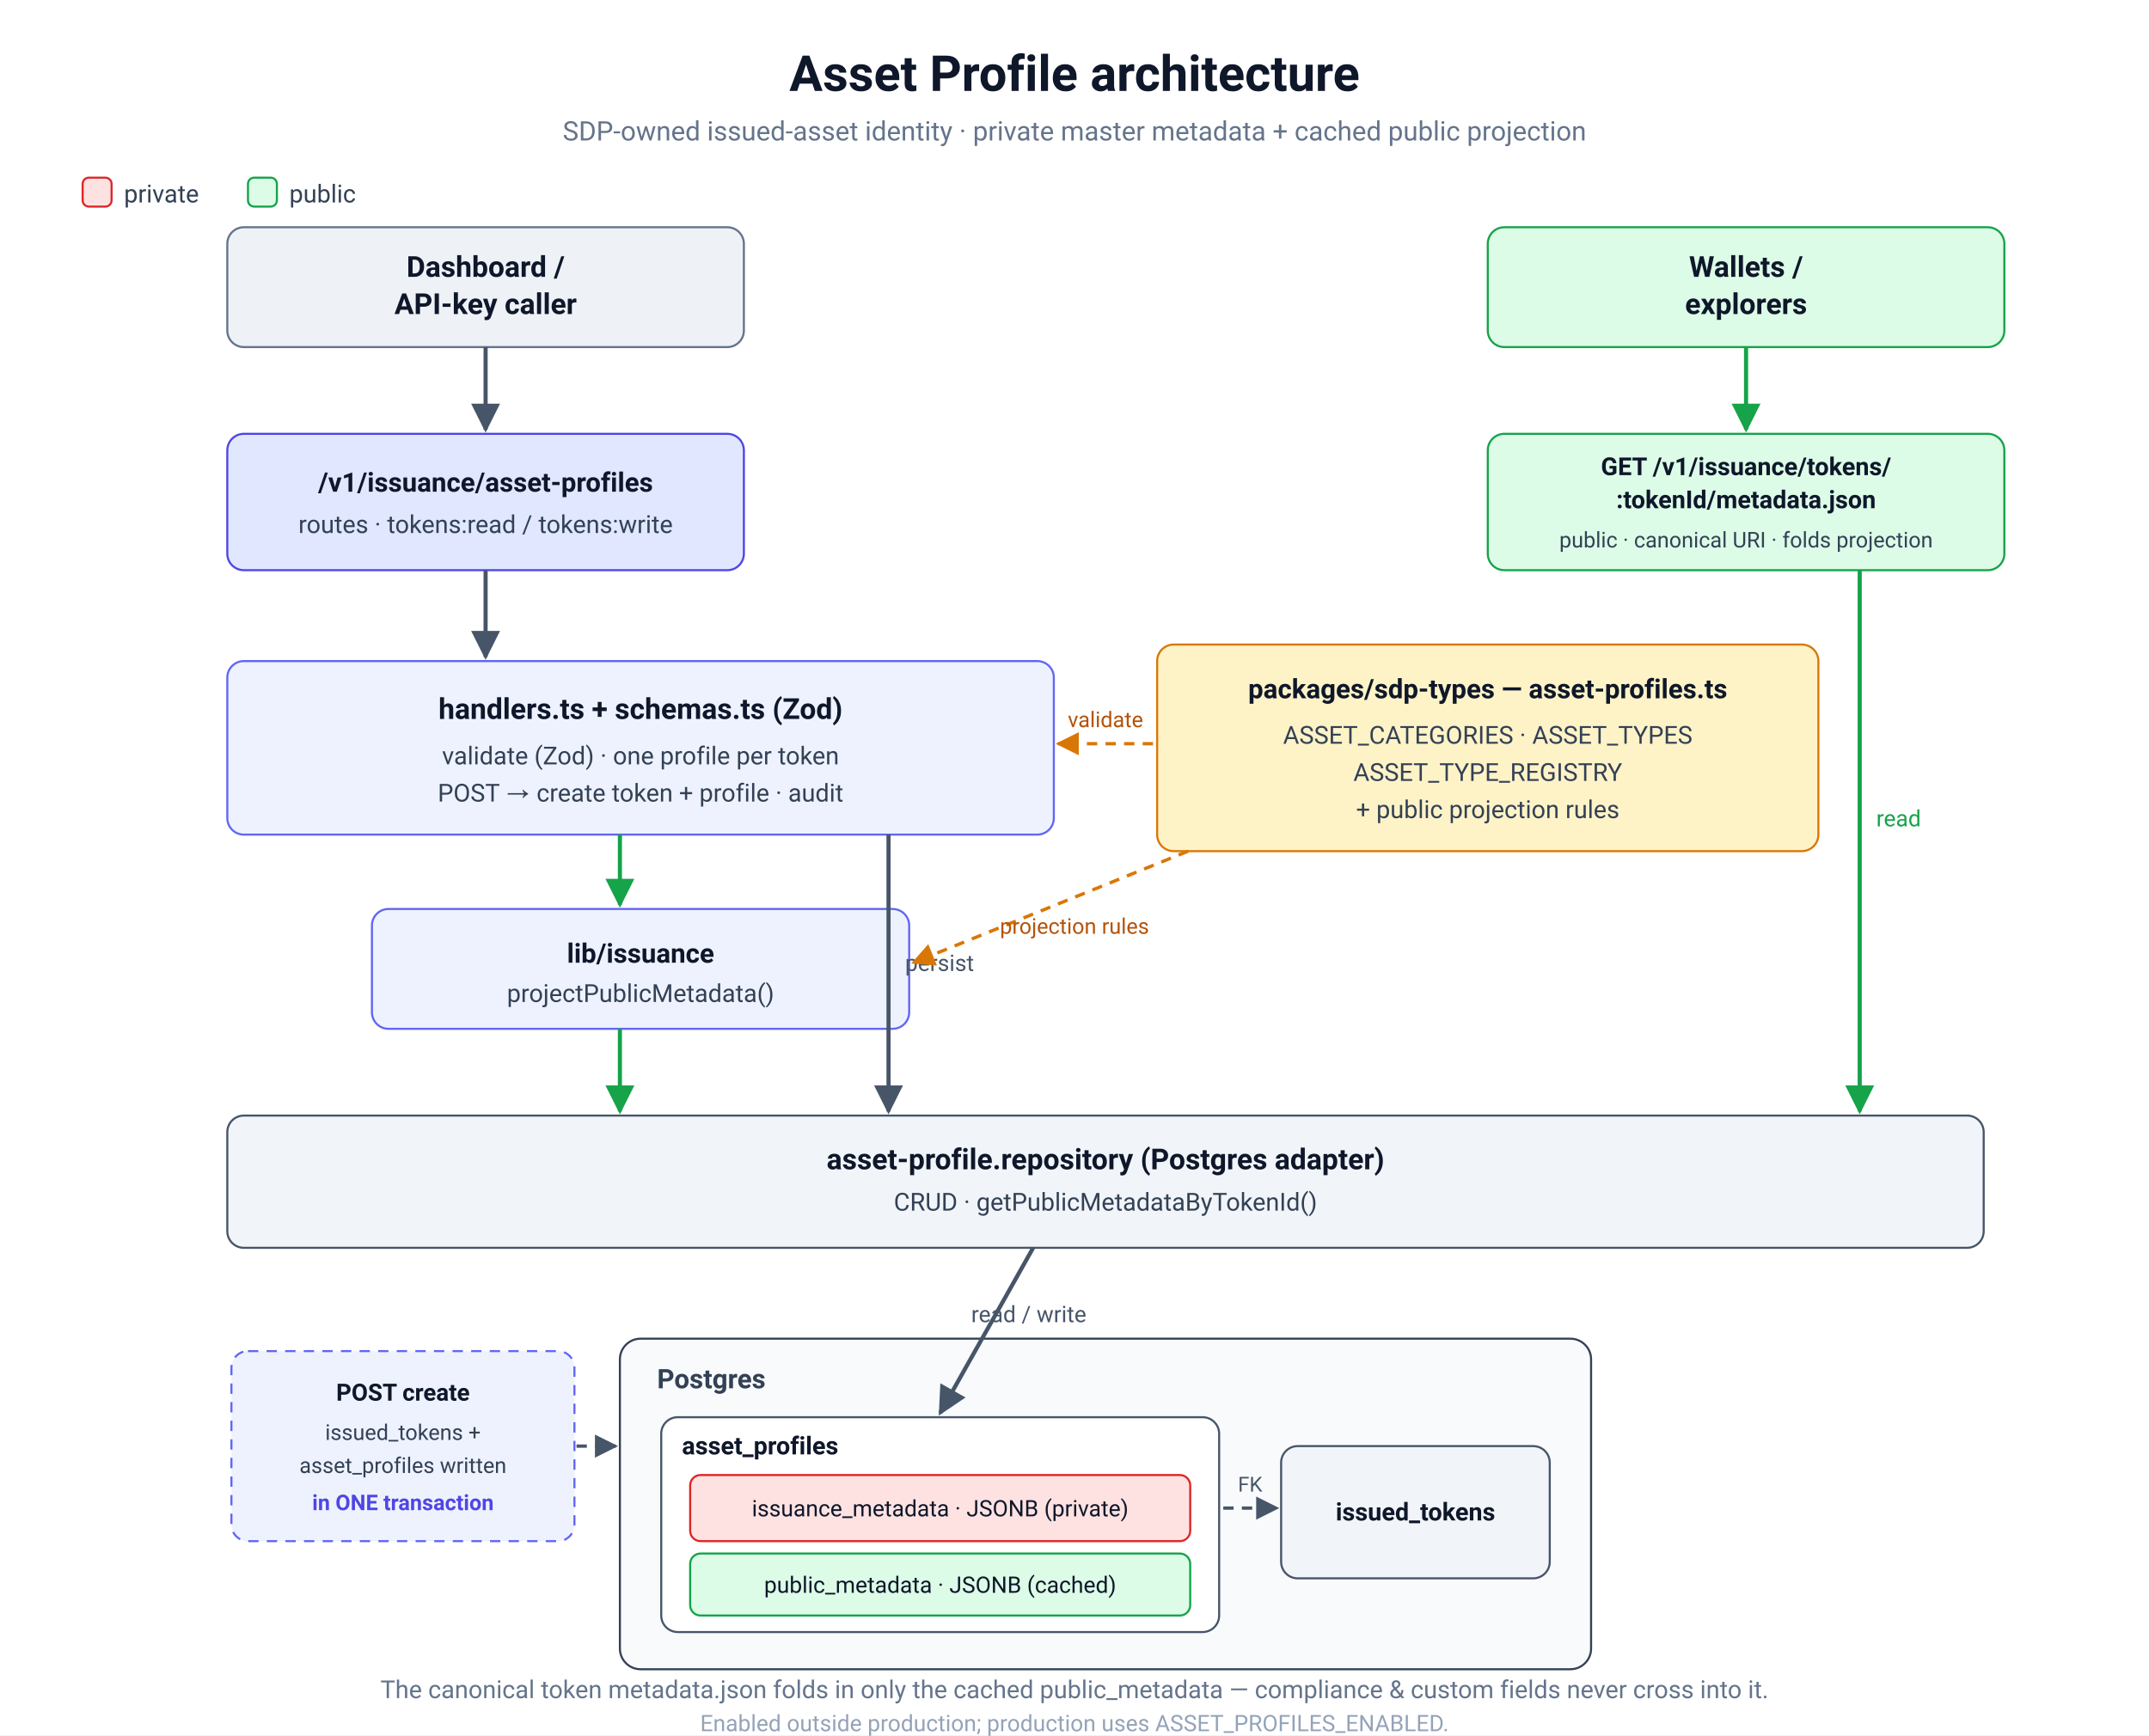
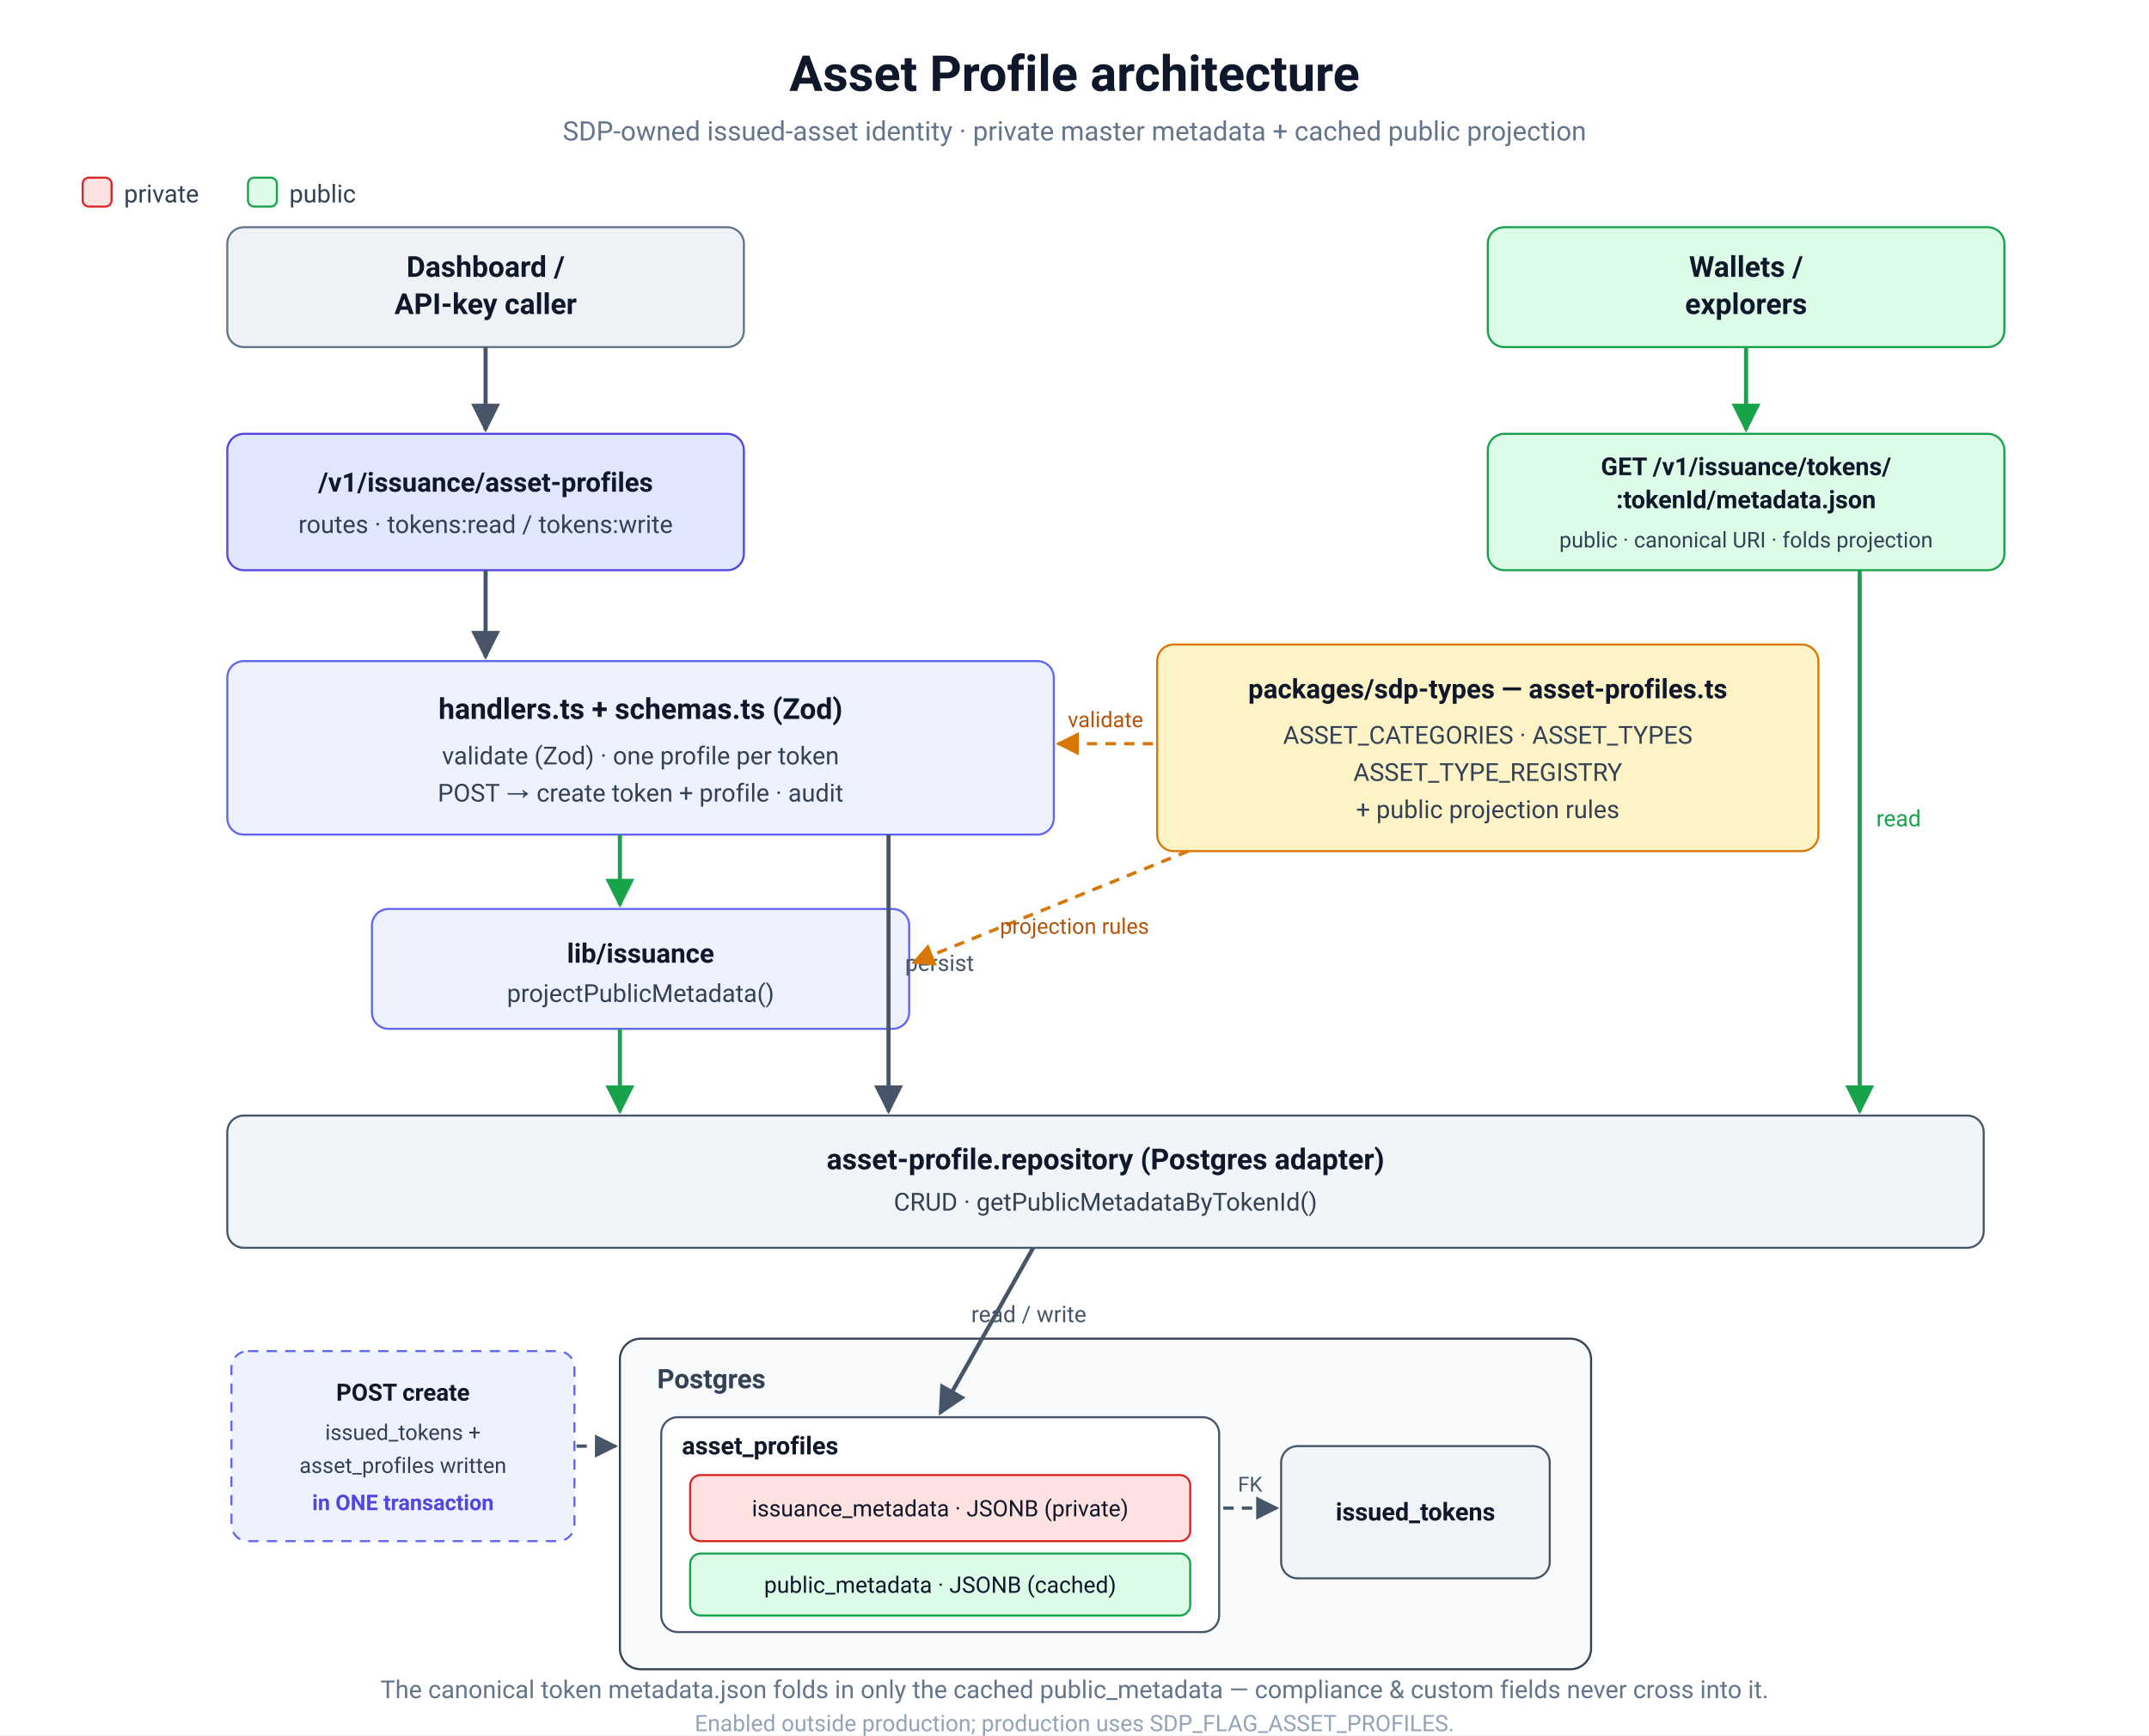
<svg xmlns="http://www.w3.org/2000/svg" width="1040" height="840" viewBox="0 0 1040 840" font-family="-apple-system, Segoe UI, Roboto, Helvetica, Arial, sans-serif">
  <defs>
    <marker id="aSlate" viewBox="0 0 10 10" refX="9" refY="5" markerWidth="7" markerHeight="7" orient="auto-start-reverse">
      <path d="M0,0 L10,5 L0,10 z" fill="#475569" />
    </marker>
    <marker id="aGreen" viewBox="0 0 10 10" refX="9" refY="5" markerWidth="7" markerHeight="7" orient="auto-start-reverse">
      <path d="M0,0 L10,5 L0,10 z" fill="#16a34a" />
    </marker>
    <marker id="aAmber" viewBox="0 0 10 10" refX="9" refY="5" markerWidth="7" markerHeight="7" orient="auto-start-reverse">
      <path d="M0,0 L10,5 L0,10 z" fill="#d97706" />
    </marker>
  </defs>
  <rect x="0" y="0" width="1040" height="840" fill="#ffffff" />
  <text x="520" y="44" text-anchor="middle" font-size="24" font-weight="700" fill="#0f172a">Asset Profile architecture</text>
  <text x="520" y="68" text-anchor="middle" font-size="13" fill="#64748b">SDP-owned issued-asset identity · private master metadata + cached public projection</text>
  <rect x="40" y="86" width="14" height="14" rx="3" fill="#fee2e2" stroke="#dc2626" />
  <text x="60" y="98" font-size="12" fill="#334155">private</text>
  <rect x="120" y="86" width="14" height="14" rx="3" fill="#dcfce7" stroke="#16a34a" />
  <text x="140" y="98" font-size="12" fill="#334155">public</text>
  <rect x="110" y="110" width="250" height="58" rx="8" fill="#eef2f7" stroke="#64748b" />
  <text x="235" y="134" text-anchor="middle" font-size="14" font-weight="600" fill="#0f172a">Dashboard /</text>
  <text x="235" y="152" text-anchor="middle" font-size="14" font-weight="600" fill="#0f172a">API-key caller</text>
  <rect x="720" y="110" width="250" height="58" rx="8" fill="#dcfce7" stroke="#16a34a" />
  <text x="845" y="134" text-anchor="middle" font-size="14" font-weight="600" fill="#0f172a">Wallets /</text>
  <text x="845" y="152" text-anchor="middle" font-size="14" font-weight="600" fill="#0f172a">explorers</text>
  <rect x="110" y="210" width="250" height="66" rx="8" fill="#e0e7ff" stroke="#4f46e5" />
  <text x="235" y="238" text-anchor="middle" font-size="13" font-weight="700" fill="#0f172a">/v1/issuance/asset-profiles</text>
  <text x="235" y="258" text-anchor="middle" font-size="12" fill="#334155">routes · tokens:read / tokens:write</text>
  <rect x="720" y="210" width="250" height="66" rx="8" fill="#dcfce7" stroke="#16a34a" />
  <text x="845" y="230" text-anchor="middle" font-size="12" font-weight="700" fill="#0f172a">GET /v1/issuance/tokens/</text>
  <text x="845" y="246" text-anchor="middle" font-size="12" font-weight="700" fill="#0f172a">:tokenId/metadata.json</text>
  <text x="845" y="265" text-anchor="middle" font-size="10.5" fill="#334155">public · canonical URI · folds projection</text>
  <rect x="110" y="320" width="400" height="84" rx="8" fill="#eef2ff" stroke="#6366f1" />
  <text x="310" y="348" text-anchor="middle" font-size="14" font-weight="700" fill="#0f172a">handlers.ts  +  schemas.ts (Zod)</text>
  <text x="310" y="370" text-anchor="middle" font-size="12" fill="#334155">validate (Zod) · one profile per token</text>
  <text x="310" y="388" text-anchor="middle" font-size="12" fill="#334155">POST → create token + profile · audit</text>
  <rect x="560" y="312" width="320" height="100" rx="8" fill="#fef3c7" stroke="#d97706" />
  <text x="720" y="338" text-anchor="middle" font-size="13" font-weight="700" fill="#0f172a">packages/sdp-types — asset-profiles.ts</text>
  <text x="720" y="360" text-anchor="middle" font-size="12" fill="#334155">ASSET_CATEGORIES · ASSET_TYPES</text>
  <text x="720" y="378" text-anchor="middle" font-size="12" fill="#334155">ASSET_TYPE_REGISTRY</text>
  <text x="720" y="396" text-anchor="middle" font-size="12" fill="#334155">+ public projection rules</text>
  <rect x="180" y="440" width="260" height="58" rx="8" fill="#eef2ff" stroke="#6366f1" />
  <text x="310" y="466" text-anchor="middle" font-size="13" font-weight="700" fill="#0f172a">lib/issuance</text>
  <text x="310" y="485" text-anchor="middle" font-size="12" fill="#334155">projectPublicMetadata()</text>
  <rect x="110" y="540" width="850" height="64" rx="8" fill="#f1f5f9" stroke="#475569" />
  <text x="535" y="566" text-anchor="middle" font-size="14" font-weight="700" fill="#0f172a">asset-profile.repository  (Postgres adapter)</text>
  <text x="535" y="586" text-anchor="middle" font-size="12" fill="#334155">CRUD · getPublicMetadataByTokenId()</text>
  <rect x="300" y="648" width="470" height="160" rx="10" fill="#f8fafc" stroke="#334155" />
  <text x="318" y="672" font-size="13" font-weight="700" fill="#334155">Postgres</text>
  <rect x="320" y="686" width="270" height="104" rx="8" fill="#ffffff" stroke="#475569" />
  <text x="330" y="704" font-size="12" font-weight="700" fill="#0f172a">asset_profiles</text>
  <rect x="334" y="714" width="242" height="32" rx="5" fill="#fee2e2" stroke="#dc2626" />
  <text x="455" y="734" text-anchor="middle" font-size="11" fill="#0f172a">issuance_metadata · JSONB (private)</text>
  <rect x="334" y="752" width="242" height="30" rx="5" fill="#dcfce7" stroke="#16a34a" />
  <text x="455" y="771" text-anchor="middle" font-size="11" fill="#0f172a">public_metadata · JSONB (cached)</text>
  <rect x="620" y="700" width="130" height="64" rx="8" fill="#f1f5f9" stroke="#475569" />
  <text x="685" y="736" text-anchor="middle" font-size="12" font-weight="600" fill="#0f172a">issued_tokens</text>
  <rect x="112" y="654" width="166" height="92" rx="8" fill="#eef2ff" stroke="#6366f1" stroke-dasharray="5 4" />
  <text x="195" y="678" text-anchor="middle" font-size="11.5" font-weight="700" fill="#0f172a">POST create</text>
  <text x="195" y="697" text-anchor="middle" font-size="10.5" fill="#334155">issued_tokens +</text>
  <text x="195" y="713" text-anchor="middle" font-size="10.5" fill="#334155">asset_profiles written</text>
  <text x="195" y="731" text-anchor="middle" font-size="10.5" font-weight="700" fill="#4f46e5">in ONE transaction</text>
  <line x1="279" y1="700" x2="298" y2="700" stroke="#475569" stroke-width="1.6" stroke-dasharray="5 4" marker-end="url(#aSlate)" />
  <line x1="235" y1="168" x2="235" y2="208" stroke="#475569" stroke-width="2" marker-end="url(#aSlate)" />
  <line x1="845" y1="168" x2="845" y2="208" stroke="#16a34a" stroke-width="2" marker-end="url(#aGreen)" />
  <line x1="235" y1="276" x2="235" y2="318" stroke="#475569" stroke-width="2" marker-end="url(#aSlate)" />
  <line x1="300" y1="404" x2="300" y2="438" stroke="#16a34a" stroke-width="2" marker-end="url(#aGreen)" />
  <line x1="300" y1="498" x2="300" y2="538" stroke="#16a34a" stroke-width="2" marker-end="url(#aGreen)" />
  <line x1="430" y1="404" x2="430" y2="538" stroke="#475569" stroke-width="2" marker-end="url(#aSlate)" />
  <text x="438" y="470" font-size="11" fill="#475569">persist</text>
  <line x1="900" y1="276" x2="900" y2="538" stroke="#16a34a" stroke-width="2" marker-end="url(#aGreen)" />
  <text x="908" y="400" font-size="11" fill="#16a34a">read</text>
  <line x1="558" y1="360" x2="512" y2="360" stroke="#d97706" stroke-width="1.6" stroke-dasharray="5 4" marker-end="url(#aAmber)" />
  <text x="535" y="352" text-anchor="middle" font-size="10.5" fill="#b45309">validate</text>
  <line x1="575" y1="412" x2="442" y2="466" stroke="#d97706" stroke-width="1.6" stroke-dasharray="5 4" marker-end="url(#aAmber)" />
  <text x="520" y="452" text-anchor="middle" font-size="10.5" fill="#b45309">projection rules</text>
  <line x1="500" y1="604" x2="455" y2="684" stroke="#475569" stroke-width="2" marker-end="url(#aSlate)" />
  <text x="470" y="640" font-size="11" fill="#475569">read / write</text>
  <line x1="592" y1="730" x2="618" y2="730" stroke="#475569" stroke-width="1.6" stroke-dasharray="5 4" marker-end="url(#aSlate)" />
  <text x="605" y="722" text-anchor="middle" font-size="10" fill="#475569">FK</text>
  <text x="520" y="822" text-anchor="middle" font-size="12" fill="#64748b">The canonical token metadata.json folds in only the cached public_metadata — compliance &amp; custom fields never cross into it.</text>
-   <text x="520" y="838" text-anchor="middle" font-size="11" fill="#94a3b8">Enabled outside production; production uses ASSET_PROFILES_ENABLED.</text>
+   <text x="520" y="838" text-anchor="middle" font-size="11" fill="#94a3b8">Enabled outside production; production uses SDP_FLAG_ASSET_PROFILES.</text>
</svg>
